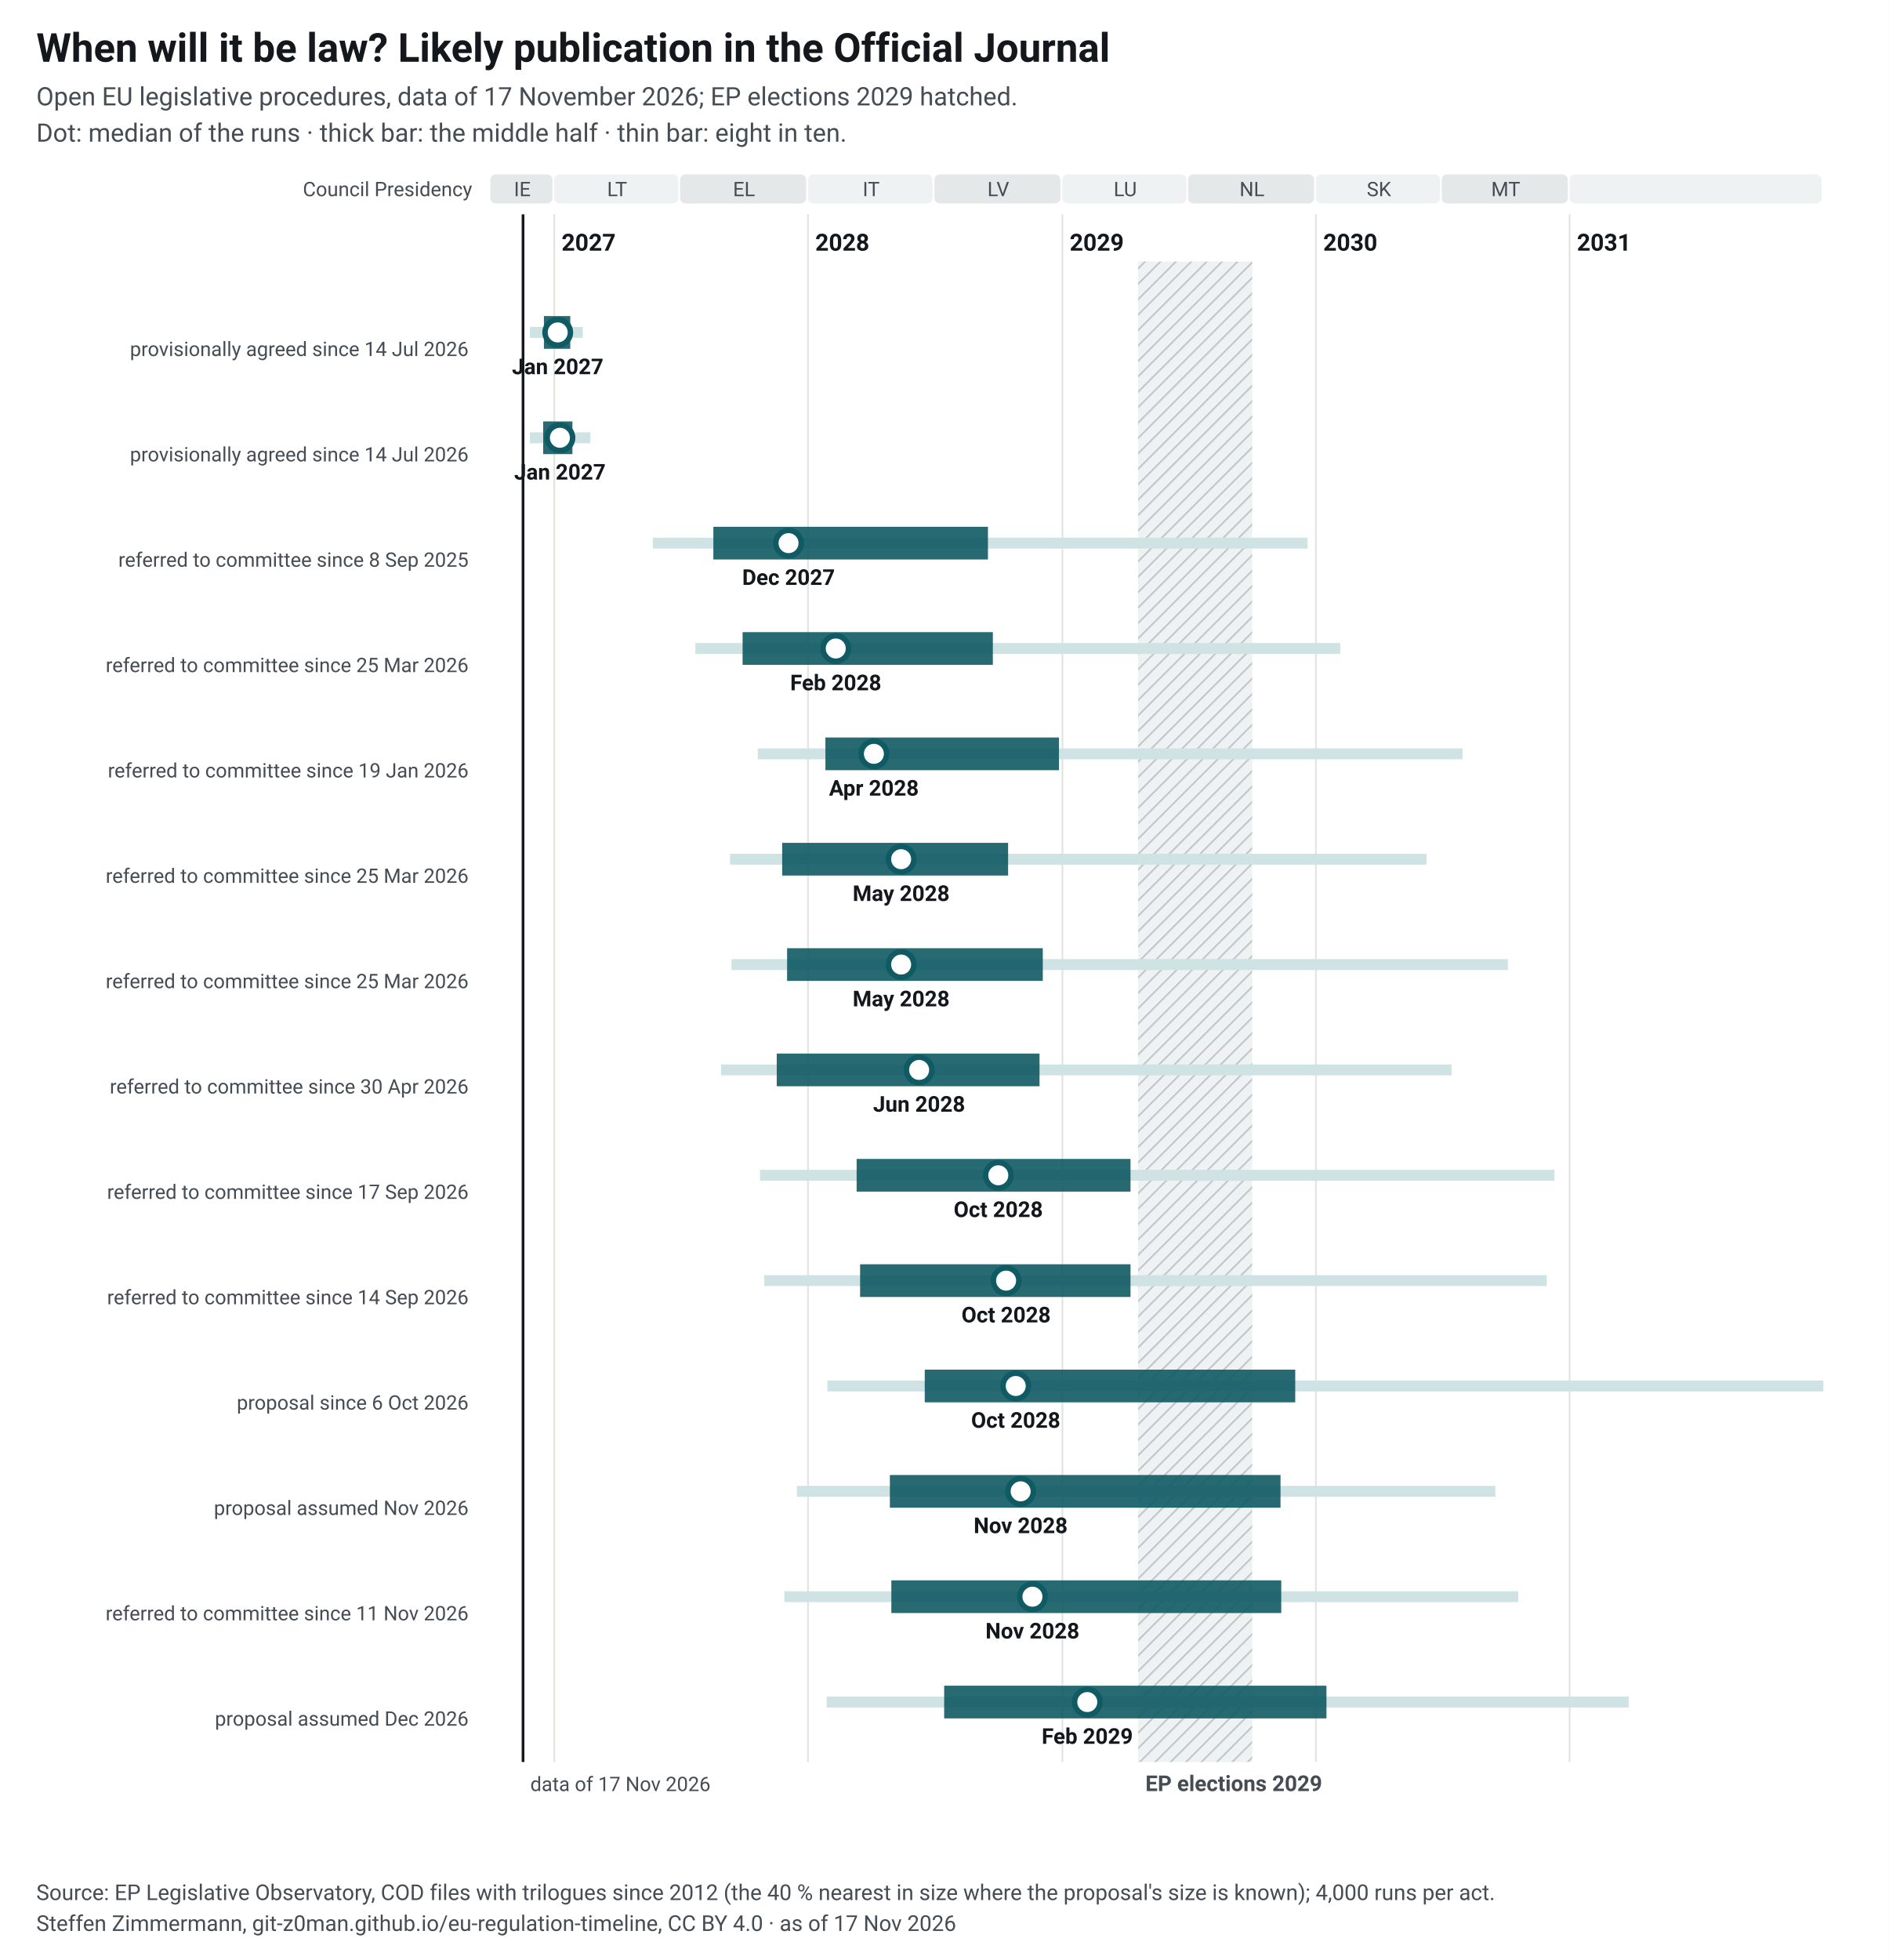
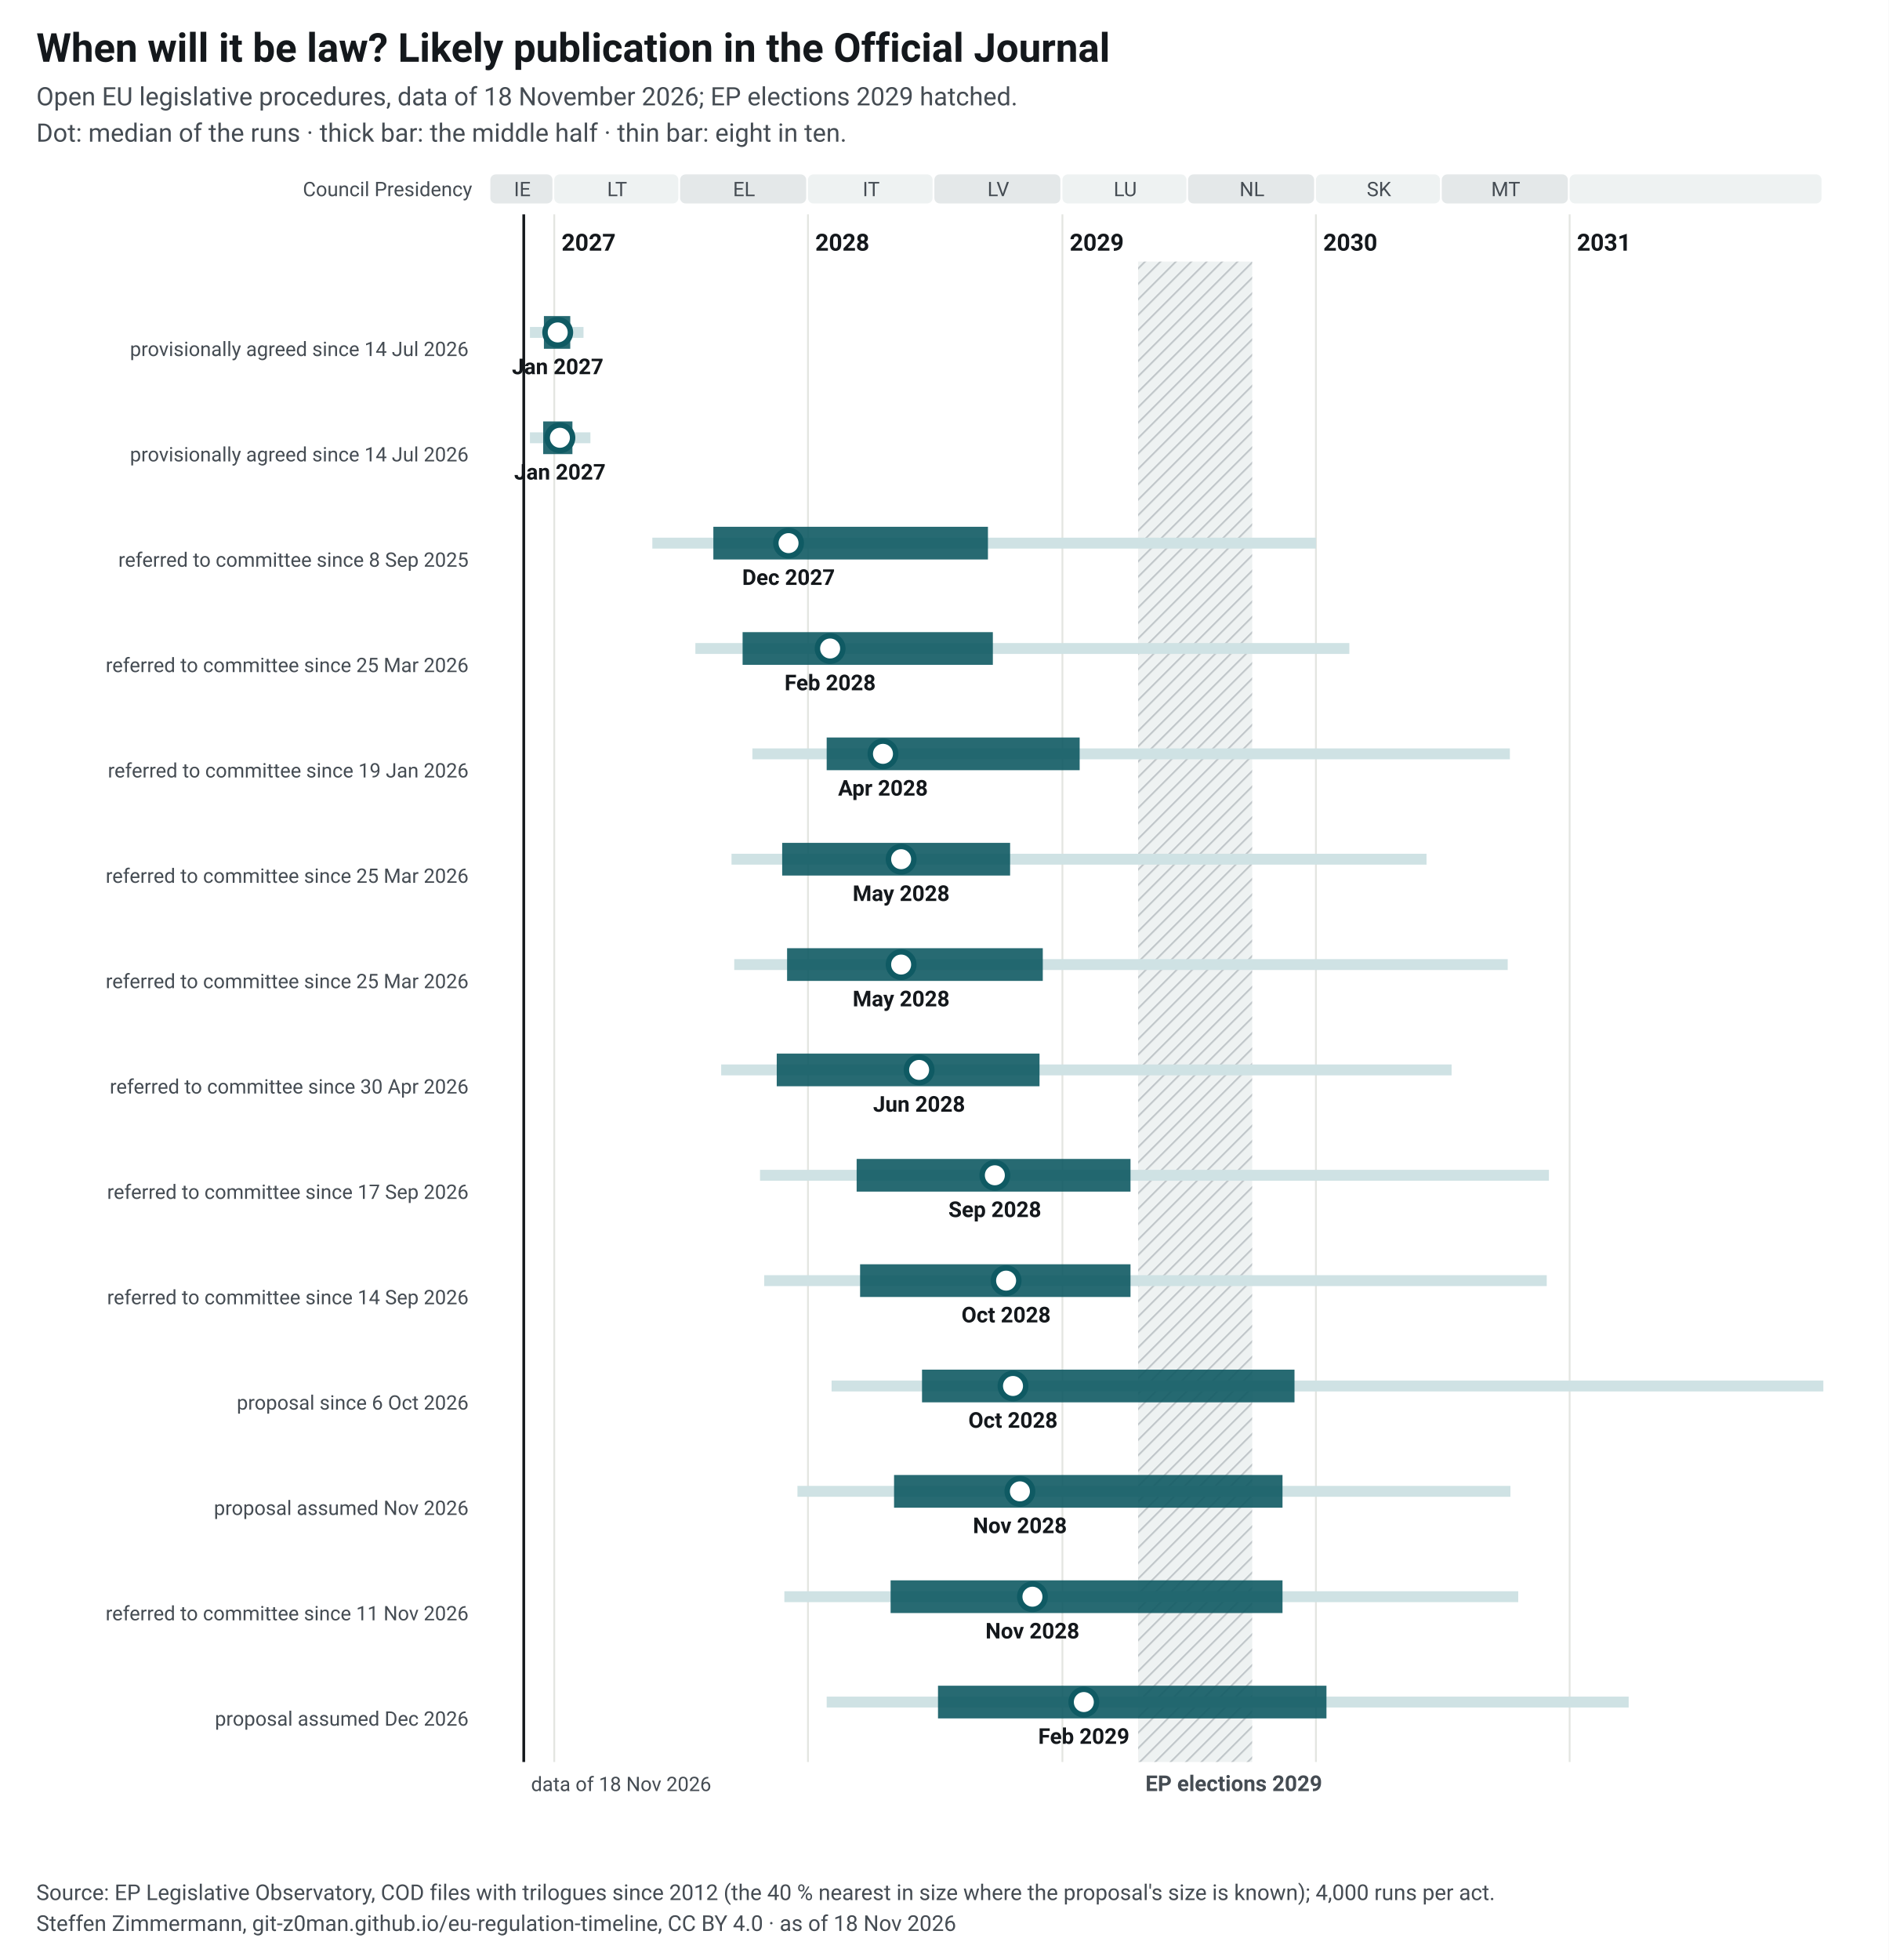
<svg xmlns="http://www.w3.org/2000/svg" width="1040" height="1079" viewBox="0 0 1040 1079" font-family="&quot;Source Sans 3&quot;, system-ui, -apple-system, Segoe UI, Roboto, Arial, sans-serif" font-size="13">
  <style>.ink{fill:#14181c}.mu{fill:#454c53}.gr{stroke:#e3e5e1;stroke-width:1}.pa{fill:#eef2f2}.pb{fill:#e4e8e9}.hb{fill:#eef2f2}.hl{stroke:#c3c9cc}.wt{fill:#454c53}.pt{fill:#14181c;paint-order:stroke;stroke:#fff;stroke-width:4px;stroke-linejoin:round}.pl{stroke:#14181c}.td{stroke:#14181c;stroke-width:1.5}.b50{fill:#0f5a63;opacity:.9}.b80{fill:#cfe2e4}.med{fill:#fff;stroke:#0f5a63}.fx{fill:#14181c}.ini{fill:#e3eeef;stroke:#6e9195;stroke-width:1}.ini80{fill:#a7b7ba}.inim{stroke:#6e9195;stroke-width:2}.c1{stroke:#0f5a63}.c2{stroke:#454c53;stroke-dasharray:7 4}a text{fill:#0f5a63}.nl-pending{fill:#0f5a63}.nl-adopted{fill:#5b646b}.nl-plan{fill:#fff;stroke:#14181c}.nl-open{fill:none;stroke:#14181c}.nl-q{fill:#14181c}.nl-row{stroke:#e3e5e1;stroke-width:.6}.nl-g-announced{fill:#f1f2f3}.nl-g-pending{fill:#e3eeef}.nl-g-adopted{fill:#eef2f2}</style>
  <rect width="1040" height="1079" fill="#fff" />
  <text x="20" y="34" font-size="22" font-weight="700" class="ink">When will it be law? Likely publication in the Official Journal</text>
-   <text x="20" y="58" font-size="14" class="mu">Open EU legislative procedures, data of 17 November 2026; EP elections 2029 hatched.</text>
+   <text x="20" y="58" font-size="14" class="mu">Open EU legislative procedures, data of 18 November 2026; EP elections 2029 hatched.</text>
  <text x="20" y="78" font-size="14" class="mu">Dot: median of the runs · thick bar: the middle half · thin bar: eight in ten.</text>
  <g transform="translate(20,92)">
    <defs>
      <pattern id="hatch-32" width="6" height="6" patternUnits="userSpaceOnUse" patternTransform="rotate(45)">
        <rect width="6" height="6" class="hb" />
        <line x1="0" y1="0" x2="0" y2="6" class="hl" stroke-width="2" />
      </pattern>
    </defs>
    <rect x="250.0" y="4" width="34.2" height="16" rx="3" class="pb" data-tip="Council Presidency: IE, Jul 2026 to Dec 2026" />
    <text x="267.6" y="16" text-anchor="middle" font-size="11" class="mu">IE</text>
    <rect x="285.2" y="4" width="68.3" height="16" rx="3" class="pa" data-tip="Council Presidency: LT, Jan 2027 to Jun 2027" />
    <text x="319.8" y="16" text-anchor="middle" font-size="11" class="mu">LT</text>
    <rect x="354.5" y="4" width="69.4" height="16" rx="3" class="pb" data-tip="Council Presidency: EL, Jul 2027 to Dec 2027" />
    <text x="389.7" y="16" text-anchor="middle" font-size="11" class="mu">EL</text>
    <rect x="424.9" y="4" width="68.6" height="16" rx="3" class="pa" data-tip="Council Presidency: IT, Jan 2028 to Jun 2028" />
    <text x="459.7" y="16" text-anchor="middle" font-size="11" class="mu">IT</text>
    <rect x="494.5" y="4" width="69.4" height="16" rx="3" class="pb" data-tip="Council Presidency: LV, Jul 2028 to Dec 2028" />
    <text x="529.7" y="16" text-anchor="middle" font-size="11" class="mu">LV</text>
    <rect x="565.0" y="4" width="68.3" height="16" rx="3" class="pa" data-tip="Council Presidency: LU, Jan 2029 to Jun 2029" />
    <text x="599.6" y="16" text-anchor="middle" font-size="11" class="mu">LU</text>
    <rect x="634.2" y="4" width="69.4" height="16" rx="3" class="pb" data-tip="Council Presidency: NL, Jul 2029 to Dec 2029" />
    <text x="669.4" y="16" text-anchor="middle" font-size="11" class="mu">NL</text>
    <rect x="704.6" y="4" width="68.3" height="16" rx="3" class="pa" data-tip="Council Presidency: SK, Jan 2030 to Jun 2030" />
    <text x="739.3" y="16" text-anchor="middle" font-size="11" class="mu">SK</text>
    <rect x="773.9" y="4" width="69.4" height="16" rx="3" class="pb" data-tip="Council Presidency: MT, Jul 2030 to Dec 2030" />
    <text x="809.1" y="16" text-anchor="middle" font-size="11" class="mu">MT</text>
    <rect x="844.3" y="4" width="138.7" height="16" rx="3" class="pa" data-tip="Council Presidency: not decided, Jan 2031 to Dec 2031" />
    <text x="914.2" y="16" text-anchor="middle" font-size="11" class="mu" />
    <line x1="285.2" y1="26" x2="285.2" y2="878" class="gr" />
    <text x="289.2" y="46" font-weight="600" class="ink">2027</text>
    <line x1="424.9" y1="26" x2="424.9" y2="878" class="gr" />
    <text x="428.9" y="46" font-weight="600" class="ink">2028</text>
    <line x1="565.0" y1="26" x2="565.0" y2="878" class="gr" />
    <text x="569.0" y="46" font-weight="600" class="ink">2029</text>
    <line x1="704.6" y1="26" x2="704.6" y2="878" class="gr" />
    <text x="708.6" y="46" font-weight="600" class="ink">2030</text>
    <line x1="844.3" y1="26" x2="844.3" y2="878" class="gr" />
    <text x="848.3" y="46" font-weight="600" class="ink">2031</text>
    <rect x="606.7" y="52" width="62.8" height="826" fill="url(#hatch-32)" data-tip="European elections 2029: Parliament does no legislative work from its last session in April until the new committees vote again in October (assumption, as in 2024; the dates are not set yet)." />
    <text x="610.7" y="894" font-size="12" font-weight="600" class="wt">EP elections 2029</text>
    <text x="240" y="16" text-anchor="end" font-size="11" class="mu">Council Presidency</text>
-     <line x1="268.0" y1="26" x2="268.0" y2="878" class="td" />
-     <text x="272.0" y="894" font-size="11" class="mu">data of 17 Nov 2026</text>
+     <line x1="268.4" y1="26" x2="268.4" y2="878" class="td" />
+     <text x="272.4" y="894" font-size="11" class="mu">data of 18 Nov 2026</text>
    <text x="238" y="88.0" text-anchor="end" font-weight="600" class="ink lnk" />
    <text x="238" y="104.0" text-anchor="end" font-size="11" class="mu">provisionally agreed since 14 Jul 2026</text>
-     <rect x="271.8" y="88.0" width="29.1" height="6" class="b80" data-tip="Omnibus IV – Digitalisation and common specifications (Regulation): median Jan 2027; half of the runs Dec 2026 to Jan 2027; eight in ten Nov 2026 to Feb 2027" />
+     <rect x="271.8" y="88.0" width="29.5" height="6" class="b80" data-tip="Omnibus IV – Digitalisation and common specifications (Regulation): median Jan 2027; half of the runs Dec 2026 to Jan 2027; eight in ten Nov 2026 to Feb 2027" />
    <rect x="279.5" y="82.0" width="14.5" height="18" class="b50" data-tip="Omnibus IV – Digitalisation and common specifications (Regulation): median Jan 2027; half of the runs Dec 2026 to Jan 2027; eight in ten Nov 2026 to Feb 2027" />
    <circle cx="287.1" cy="91.0" r="7" class="med" stroke-width="3" data-tip="Omnibus IV – Digitalisation and common specifications (Regulation): median Jan 2027; half of the runs Dec 2026 to Jan 2027; eight in ten Nov 2026 to Feb 2027" />
    <text x="287.1" y="114.0" text-anchor="middle" font-size="12" font-weight="600" class="ink">Jan 2027</text>
    <text x="238" y="146.0" text-anchor="end" font-weight="600" class="ink lnk" />
    <text x="238" y="162.0" text-anchor="end" font-size="11" class="mu">provisionally agreed since 14 Jul 2026</text>
    <rect x="271.8" y="146.0" width="33.3" height="6" class="b80" data-tip="Omnibus IV – Digitalisation and common specifications (Directive): median Jan 2027; half of the runs Dec 2026 to Jan 2027; eight in ten Nov 2026 to Feb 2027" />
    <rect x="279.1" y="140.0" width="16.1" height="18" class="b50" data-tip="Omnibus IV – Digitalisation and common specifications (Directive): median Jan 2027; half of the runs Dec 2026 to Jan 2027; eight in ten Nov 2026 to Feb 2027" />
    <circle cx="288.3" cy="149.0" r="7" class="med" stroke-width="3" data-tip="Omnibus IV – Digitalisation and common specifications (Directive): median Jan 2027; half of the runs Dec 2026 to Jan 2027; eight in ten Nov 2026 to Feb 2027" />
    <text x="288.3" y="172.0" text-anchor="middle" font-size="12" font-weight="600" class="ink">Jan 2027</text>
    <text x="238" y="204.0" text-anchor="end" font-weight="600" class="ink lnk" />
    <text x="238" y="220.0" text-anchor="end" font-size="11" class="mu">referred to committee since 8 Sep 2025</text>
-     <rect x="339.5" y="204.0" width="360.5" height="6" class="b80" data-tip="EU Space Act: median Dec 2027; half of the runs Aug 2027 to Sep 2028; eight in ten May 2027 to Dec 2029" />
-     <rect x="372.8" y="198.0" width="151.2" height="18" class="b50" data-tip="EU Space Act: median Dec 2027; half of the runs Aug 2027 to Sep 2028; eight in ten May 2027 to Dec 2029" />
-     <circle cx="414.2" cy="207.0" r="7" class="med" stroke-width="3" data-tip="EU Space Act: median Dec 2027; half of the runs Aug 2027 to Sep 2028; eight in ten May 2027 to Dec 2029" />
+     <rect x="339.2" y="204.0" width="365.5" height="6" class="b80" data-tip="EU Space Act: median Dec 2027; half of the runs Aug 2027 to Sep 2028; eight in ten May 2027 to Jan 2030" />
+     <rect x="372.8" y="198.0" width="151.2" height="18" class="b50" data-tip="EU Space Act: median Dec 2027; half of the runs Aug 2027 to Sep 2028; eight in ten May 2027 to Jan 2030" />
+     <circle cx="414.2" cy="207.0" r="7" class="med" stroke-width="3" data-tip="EU Space Act: median Dec 2027; half of the runs Aug 2027 to Sep 2028; eight in ten May 2027 to Jan 2030" />
    <text x="414.2" y="230.0" text-anchor="middle" font-size="12" font-weight="600" class="ink">Dec 2027</text>
    <text x="238" y="262.0" text-anchor="end" font-weight="600" class="ink lnk" />
    <text x="238" y="278.0" text-anchor="end" font-size="11" class="mu">referred to committee since 25 Mar 2026</text>
-     <rect x="362.9" y="262.0" width="355.1" height="6" class="b80" data-tip="NIS-2 amendment: median Feb 2028; half of the runs Sep 2027 to Sep 2028; eight in ten Jul 2027 to Feb 2030" />
+     <rect x="362.9" y="262.0" width="360.1" height="6" class="b80" data-tip="NIS-2 amendment: median Feb 2028; half of the runs Sep 2027 to Sep 2028; eight in ten Jul 2027 to Feb 2030" />
    <rect x="388.9" y="256.0" width="137.8" height="18" class="b50" data-tip="NIS-2 amendment: median Feb 2028; half of the runs Sep 2027 to Sep 2028; eight in ten Jul 2027 to Feb 2030" />
-     <circle cx="440.2" cy="265.0" r="7" class="med" stroke-width="3" data-tip="NIS-2 amendment: median Feb 2028; half of the runs Sep 2027 to Sep 2028; eight in ten Jul 2027 to Feb 2030" />
-     <text x="440.2" y="288.0" text-anchor="middle" font-size="12" font-weight="600" class="ink">Feb 2028</text>
+     <circle cx="437.1" cy="265.0" r="7" class="med" stroke-width="3" data-tip="NIS-2 amendment: median Feb 2028; half of the runs Sep 2027 to Sep 2028; eight in ten Jul 2027 to Feb 2030" />
+     <text x="437.1" y="288.0" text-anchor="middle" font-size="12" font-weight="600" class="ink">Feb 2028</text>
    <text x="238" y="320.0" text-anchor="end" font-weight="600" class="ink lnk" />
    <text x="238" y="336.0" text-anchor="end" font-size="11" class="mu">referred to committee since 19 Jan 2026</text>
-     <rect x="397.3" y="320.0" width="388.0" height="6" class="b80" data-tip="Digital Omnibus: median Apr 2028; half of the runs Jan 2028 to Dec 2028; eight in ten Oct 2027 to Jul 2030" />
-     <rect x="434.5" y="314.0" width="128.6" height="18" class="b50" data-tip="Digital Omnibus: median Apr 2028; half of the runs Jan 2028 to Dec 2028; eight in ten Oct 2027 to Jul 2030" />
-     <circle cx="461.2" cy="323.0" r="7" class="med" stroke-width="3" data-tip="Digital Omnibus: median Apr 2028; half of the runs Jan 2028 to Dec 2028; eight in ten Oct 2027 to Jul 2030" />
-     <text x="461.2" y="346.0" text-anchor="middle" font-size="12" font-weight="600" class="ink">Apr 2028</text>
+     <rect x="394.3" y="320.0" width="417.1" height="6" class="b80" data-tip="Digital Omnibus: median Apr 2028; half of the runs Jan 2028 to Jan 2029; eight in ten Oct 2027 to Oct 2030" />
+     <rect x="435.2" y="314.0" width="139.3" height="18" class="b50" data-tip="Digital Omnibus: median Apr 2028; half of the runs Jan 2028 to Jan 2029; eight in ten Oct 2027 to Oct 2030" />
+     <circle cx="466.2" cy="323.0" r="7" class="med" stroke-width="3" data-tip="Digital Omnibus: median Apr 2028; half of the runs Jan 2028 to Jan 2029; eight in ten Oct 2027 to Oct 2030" />
+     <text x="466.2" y="346.0" text-anchor="middle" font-size="12" font-weight="600" class="ink">Apr 2028</text>
    <text x="238" y="378.0" text-anchor="end" font-weight="600" class="ink lnk" />
    <text x="238" y="394.0" text-anchor="end" font-size="11" class="mu">referred to committee since 25 Mar 2026</text>
-     <rect x="382.0" y="378.0" width="383.5" height="6" class="b80" data-tip="Cybersecurity Act 2: median May 2028; half of the runs Nov 2027 to Oct 2028; eight in ten Sep 2027 to Jun 2030" />
-     <rect x="410.7" y="372.0" width="124.4" height="18" class="b50" data-tip="Cybersecurity Act 2: median May 2028; half of the runs Nov 2027 to Oct 2028; eight in ten Sep 2027 to Jun 2030" />
+     <rect x="382.8" y="378.0" width="382.7" height="6" class="b80" data-tip="Cybersecurity Act 2: median May 2028; half of the runs Nov 2027 to Oct 2028; eight in ten Sep 2027 to Jun 2030" />
+     <rect x="410.7" y="372.0" width="125.5" height="18" class="b50" data-tip="Cybersecurity Act 2: median May 2028; half of the runs Nov 2027 to Oct 2028; eight in ten Sep 2027 to Jun 2030" />
    <circle cx="476.2" cy="381.0" r="7" class="med" stroke-width="3" data-tip="Cybersecurity Act 2: median May 2028; half of the runs Nov 2027 to Oct 2028; eight in ten Sep 2027 to Jun 2030" />
    <text x="476.2" y="404.0" text-anchor="middle" font-size="12" font-weight="600" class="ink">May 2028</text>
    <text x="238" y="436.0" text-anchor="end" font-weight="600" class="ink lnk" />
    <text x="238" y="452.0" text-anchor="end" font-size="11" class="mu">referred to committee since 25 Mar 2026</text>
-     <rect x="382.8" y="436.0" width="427.5" height="6" class="b80" data-tip="MDR/IVDR simplification: median May 2028; half of the runs Dec 2027 to Dec 2028; eight in ten Sep 2027 to Oct 2030" />
+     <rect x="384.3" y="436.0" width="425.9" height="6" class="b80" data-tip="MDR/IVDR simplification: median May 2028; half of the runs Dec 2027 to Dec 2028; eight in ten Sep 2027 to Oct 2030" />
    <rect x="413.4" y="430.0" width="140.8" height="18" class="b50" data-tip="MDR/IVDR simplification: median May 2028; half of the runs Dec 2027 to Dec 2028; eight in ten Sep 2027 to Oct 2030" />
    <circle cx="476.2" cy="439.0" r="7" class="med" stroke-width="3" data-tip="MDR/IVDR simplification: median May 2028; half of the runs Dec 2027 to Dec 2028; eight in ten Sep 2027 to Oct 2030" />
    <text x="476.2" y="462.0" text-anchor="middle" font-size="12" font-weight="600" class="ink">May 2028</text>
    <text x="238" y="494.0" text-anchor="end" font-weight="600" class="ink lnk" />
    <text x="238" y="510.0" text-anchor="end" font-size="11" class="mu">referred to committee since 30 Apr 2026</text>
    <rect x="377.1" y="494.0" width="402.2" height="6" class="b80" data-tip="Industrial Accelerator Act: median Jun 2028; half of the runs Nov 2027 to Nov 2028; eight in ten Aug 2027 to Jul 2030" />
    <rect x="407.7" y="488.0" width="144.7" height="18" class="b50" data-tip="Industrial Accelerator Act: median Jun 2028; half of the runs Nov 2027 to Nov 2028; eight in ten Aug 2027 to Jul 2030" />
    <circle cx="486.1" cy="497.0" r="7" class="med" stroke-width="3" data-tip="Industrial Accelerator Act: median Jun 2028; half of the runs Nov 2027 to Nov 2028; eight in ten Aug 2027 to Jul 2030" />
    <text x="486.1" y="520.0" text-anchor="middle" font-size="12" font-weight="600" class="ink">Jun 2028</text>
    <text x="238" y="552.0" text-anchor="end" font-weight="600" class="ink lnk" />
    <text x="238" y="568.0" text-anchor="end" font-size="11" class="mu">referred to committee since 17 Sep 2026</text>
-     <rect x="398.5" y="552.0" width="437.4" height="6" class="b80" data-tip="Cloud and AI Development Act: median Oct 2028; half of the runs Mar 2028 to Apr 2029; eight in ten Oct 2027 to Dec 2030" />
-     <rect x="451.7" y="546.0" width="150.8" height="18" class="b50" data-tip="Cloud and AI Development Act: median Oct 2028; half of the runs Mar 2028 to Apr 2029; eight in ten Oct 2027 to Dec 2030" />
-     <circle cx="529.7" cy="555.0" r="7" class="med" stroke-width="3" data-tip="Cloud and AI Development Act: median Oct 2028; half of the runs Mar 2028 to Apr 2029; eight in ten Oct 2027 to Dec 2030" />
-     <text x="529.7" y="578.0" text-anchor="middle" font-size="12" font-weight="600" class="ink">Oct 2028</text>
+     <rect x="398.5" y="552.0" width="434.4" height="6" class="b80" data-tip="Cloud and AI Development Act: median Sep 2028; half of the runs Mar 2028 to Apr 2029; eight in ten Oct 2027 to Dec 2030" />
+     <rect x="451.7" y="546.0" width="150.8" height="18" class="b50" data-tip="Cloud and AI Development Act: median Sep 2028; half of the runs Mar 2028 to Apr 2029; eight in ten Oct 2027 to Dec 2030" />
+     <circle cx="527.8" cy="555.0" r="7" class="med" stroke-width="3" data-tip="Cloud and AI Development Act: median Sep 2028; half of the runs Mar 2028 to Apr 2029; eight in ten Oct 2027 to Dec 2030" />
+     <text x="527.8" y="578.0" text-anchor="middle" font-size="12" font-weight="600" class="ink">Sep 2028</text>
    <text x="238" y="610.0" text-anchor="end" font-weight="600" class="ink lnk" />
    <text x="238" y="626.0" text-anchor="end" font-size="11" class="mu">referred to committee since 14 Sep 2026</text>
    <rect x="400.8" y="610.0" width="430.9" height="6" class="b80" data-tip="Chips Act 2.0: median Oct 2028; half of the runs Mar 2028 to Apr 2029; eight in ten Oct 2027 to Nov 2030" />
    <rect x="453.6" y="604.0" width="148.9" height="18" class="b50" data-tip="Chips Act 2.0: median Oct 2028; half of the runs Mar 2028 to Apr 2029; eight in ten Oct 2027 to Nov 2030" />
    <circle cx="534.0" cy="613.0" r="7" class="med" stroke-width="3" data-tip="Chips Act 2.0: median Oct 2028; half of the runs Mar 2028 to Apr 2029; eight in ten Oct 2027 to Nov 2030" />
    <text x="534.0" y="636.0" text-anchor="middle" font-size="12" font-weight="600" class="ink">Oct 2028</text>
    <text x="238" y="668.0" text-anchor="end" font-weight="600" class="ink lnk" />
    <text x="238" y="684.0" text-anchor="end" font-size="11" class="mu">proposal since 6 Oct 2026</text>
-     <rect x="435.6" y="668.0" width="548.4" height="6" class="b80" data-tip="New Standardisation Regulation: median Oct 2028; half of the runs Jun 2028 to Dec 2029; eight in ten Jan 2028 to Feb 2032" />
-     <rect x="489.2" y="662.0" width="204.0" height="18" class="b50" data-tip="New Standardisation Regulation: median Oct 2028; half of the runs Jun 2028 to Dec 2029; eight in ten Jan 2028 to Feb 2032" />
-     <circle cx="539.3" cy="671.0" r="7" class="med" stroke-width="3" data-tip="New Standardisation Regulation: median Oct 2028; half of the runs Jun 2028 to Dec 2029; eight in ten Jan 2028 to Feb 2032" />
-     <text x="539.3" y="694.0" text-anchor="middle" font-size="12" font-weight="600" class="ink">Oct 2028</text>
+     <rect x="437.9" y="668.0" width="546.1" height="6" class="b80" data-tip="New Standardisation Regulation: median Oct 2028; half of the runs Jun 2028 to Dec 2029; eight in ten Feb 2028 to Jan 2032" />
+     <rect x="487.7" y="662.0" width="205.1" height="18" class="b50" data-tip="New Standardisation Regulation: median Oct 2028; half of the runs Jun 2028 to Dec 2029; eight in ten Feb 2028 to Jan 2032" />
+     <circle cx="537.8" cy="671.0" r="7" class="med" stroke-width="3" data-tip="New Standardisation Regulation: median Oct 2028; half of the runs Jun 2028 to Dec 2029; eight in ten Feb 2028 to Jan 2032" />
+     <text x="537.8" y="694.0" text-anchor="middle" font-size="12" font-weight="600" class="ink">Oct 2028</text>
    <text x="238" y="726.0" text-anchor="end" font-weight="600" class="ink lnk" />
    <text x="238" y="742.0" text-anchor="end" font-size="11" class="mu">proposal assumed Nov 2026</text>
-     <rect x="418.8" y="726.0" width="384.6" height="6" class="b80" data-tip="Quantum Act: median Nov 2028; half of the runs Apr 2028 to Nov 2029; eight in ten Dec 2027 to Sep 2030" />
-     <rect x="470.0" y="720.0" width="215.1" height="18" class="b50" data-tip="Quantum Act: median Nov 2028; half of the runs Apr 2028 to Nov 2029; eight in ten Dec 2027 to Sep 2030" />
-     <circle cx="542.0" cy="729.0" r="7" class="med" stroke-width="3" data-tip="Quantum Act: median Nov 2028; half of the runs Apr 2028 to Nov 2029; eight in ten Dec 2027 to Sep 2030" />
-     <text x="542.0" y="752.0" text-anchor="middle" font-size="12" font-weight="600" class="ink">Nov 2028</text>
+     <rect x="419.1" y="726.0" width="392.6" height="6" class="b80" data-tip="Quantum Act: median Nov 2028; half of the runs May 2028 to Nov 2029; eight in ten Dec 2027 to Oct 2030" />
+     <rect x="472.3" y="720.0" width="213.9" height="18" class="b50" data-tip="Quantum Act: median Nov 2028; half of the runs May 2028 to Nov 2029; eight in ten Dec 2027 to Oct 2030" />
+     <circle cx="541.6" cy="729.0" r="7" class="med" stroke-width="3" data-tip="Quantum Act: median Nov 2028; half of the runs May 2028 to Nov 2029; eight in ten Dec 2027 to Oct 2030" />
+     <text x="541.6" y="752.0" text-anchor="middle" font-size="12" font-weight="600" class="ink">Nov 2028</text>
    <text x="238" y="784.0" text-anchor="end" font-weight="600" class="ink lnk" />
    <text x="238" y="800.0" text-anchor="end" font-size="11" class="mu">referred to committee since 11 Nov 2026</text>
    <rect x="411.9" y="784.0" width="404.1" height="6" class="b80" data-tip="Public Procurement Act: median Nov 2028; half of the runs Apr 2028 to Nov 2029; eight in ten Nov 2027 to Oct 2030" />
-     <rect x="470.8" y="778.0" width="214.7" height="18" class="b50" data-tip="Public Procurement Act: median Nov 2028; half of the runs Apr 2028 to Nov 2029; eight in ten Nov 2027 to Oct 2030" />
+     <rect x="470.4" y="778.0" width="215.8" height="18" class="b50" data-tip="Public Procurement Act: median Nov 2028; half of the runs Apr 2028 to Nov 2029; eight in ten Nov 2027 to Oct 2030" />
    <circle cx="548.5" cy="787.0" r="7" class="med" stroke-width="3" data-tip="Public Procurement Act: median Nov 2028; half of the runs Apr 2028 to Nov 2029; eight in ten Nov 2027 to Oct 2030" />
    <text x="548.5" y="810.0" text-anchor="middle" font-size="12" font-weight="600" class="ink">Nov 2028</text>
    <text x="238" y="842.0" text-anchor="end" font-weight="600" class="ink lnk" />
    <text x="238" y="858.0" text-anchor="end" font-size="11" class="mu">proposal assumed Dec 2026</text>
    <rect x="435.2" y="842.0" width="441.6" height="6" class="b80" data-tip="European Product Act: median Feb 2029; half of the runs Jul 2028 to Jan 2030; eight in ten Jan 2028 to Mar 2031" />
-     <rect x="499.9" y="836.0" width="210.5" height="18" class="b50" data-tip="European Product Act: median Feb 2029; half of the runs Jul 2028 to Jan 2030; eight in ten Jan 2028 to Mar 2031" />
-     <circle cx="578.7" cy="845.0" r="7" class="med" stroke-width="3" data-tip="European Product Act: median Feb 2029; half of the runs Jul 2028 to Jan 2030; eight in ten Jan 2028 to Mar 2031" />
-     <text x="578.7" y="868.0" text-anchor="middle" font-size="12" font-weight="600" class="ink">Feb 2029</text>
+     <rect x="496.5" y="836.0" width="213.9" height="18" class="b50" data-tip="European Product Act: median Feb 2029; half of the runs Jul 2028 to Jan 2030; eight in ten Jan 2028 to Mar 2031" />
+     <circle cx="576.8" cy="845.0" r="7" class="med" stroke-width="3" data-tip="European Product Act: median Feb 2029; half of the runs Jul 2028 to Jan 2030; eight in ten Jan 2028 to Mar 2031" />
+     <text x="576.8" y="868.0" text-anchor="middle" font-size="12" font-weight="600" class="ink">Feb 2029</text>
  </g>
  <text x="20" y="1046" font-size="12" class="mu">Source: EP Legislative Observatory, COD files with trilogues since 2012 (the 40 % nearest in size where the proposal's size is known); 4,000 runs per act.</text>
-   <text x="20" y="1063" font-size="12" class="mu">Steffen Zimmermann, git-z0man.github.io/eu-regulation-timeline, CC BY 4.0 · as of 17 Nov 2026</text>
+   <text x="20" y="1063" font-size="12" class="mu">Steffen Zimmermann, git-z0man.github.io/eu-regulation-timeline, CC BY 4.0 · as of 18 Nov 2026</text>
</svg>
